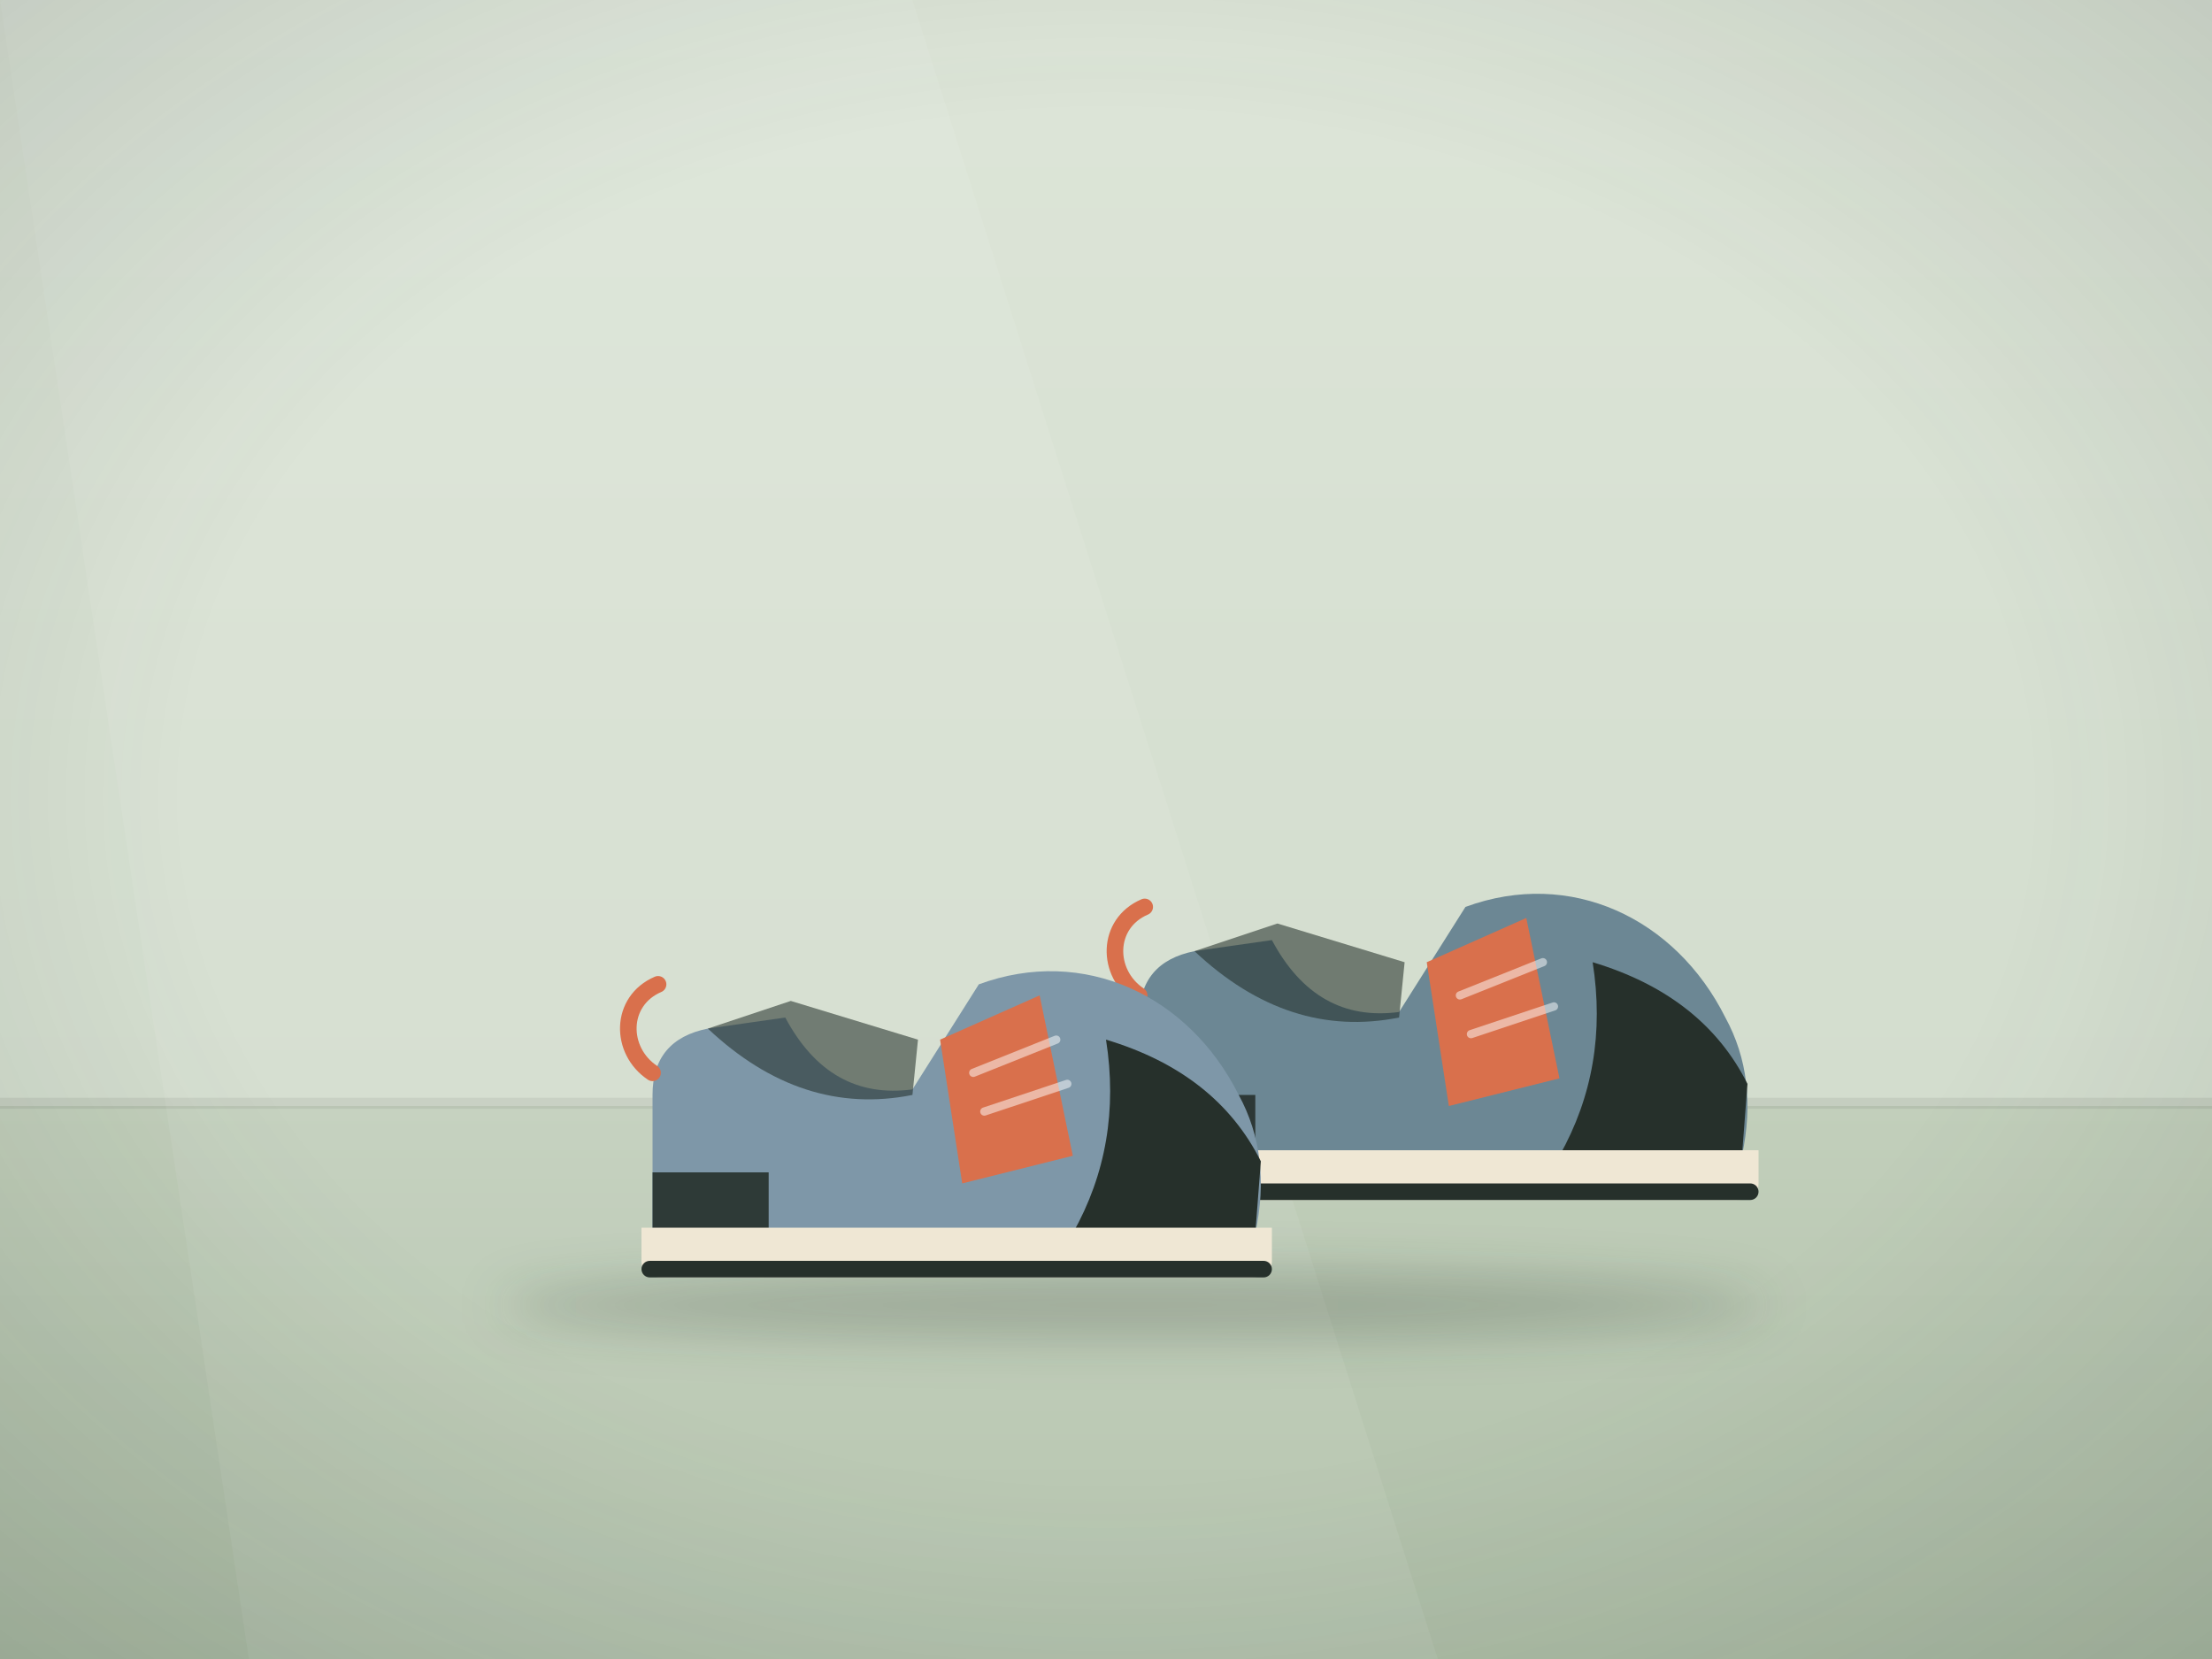
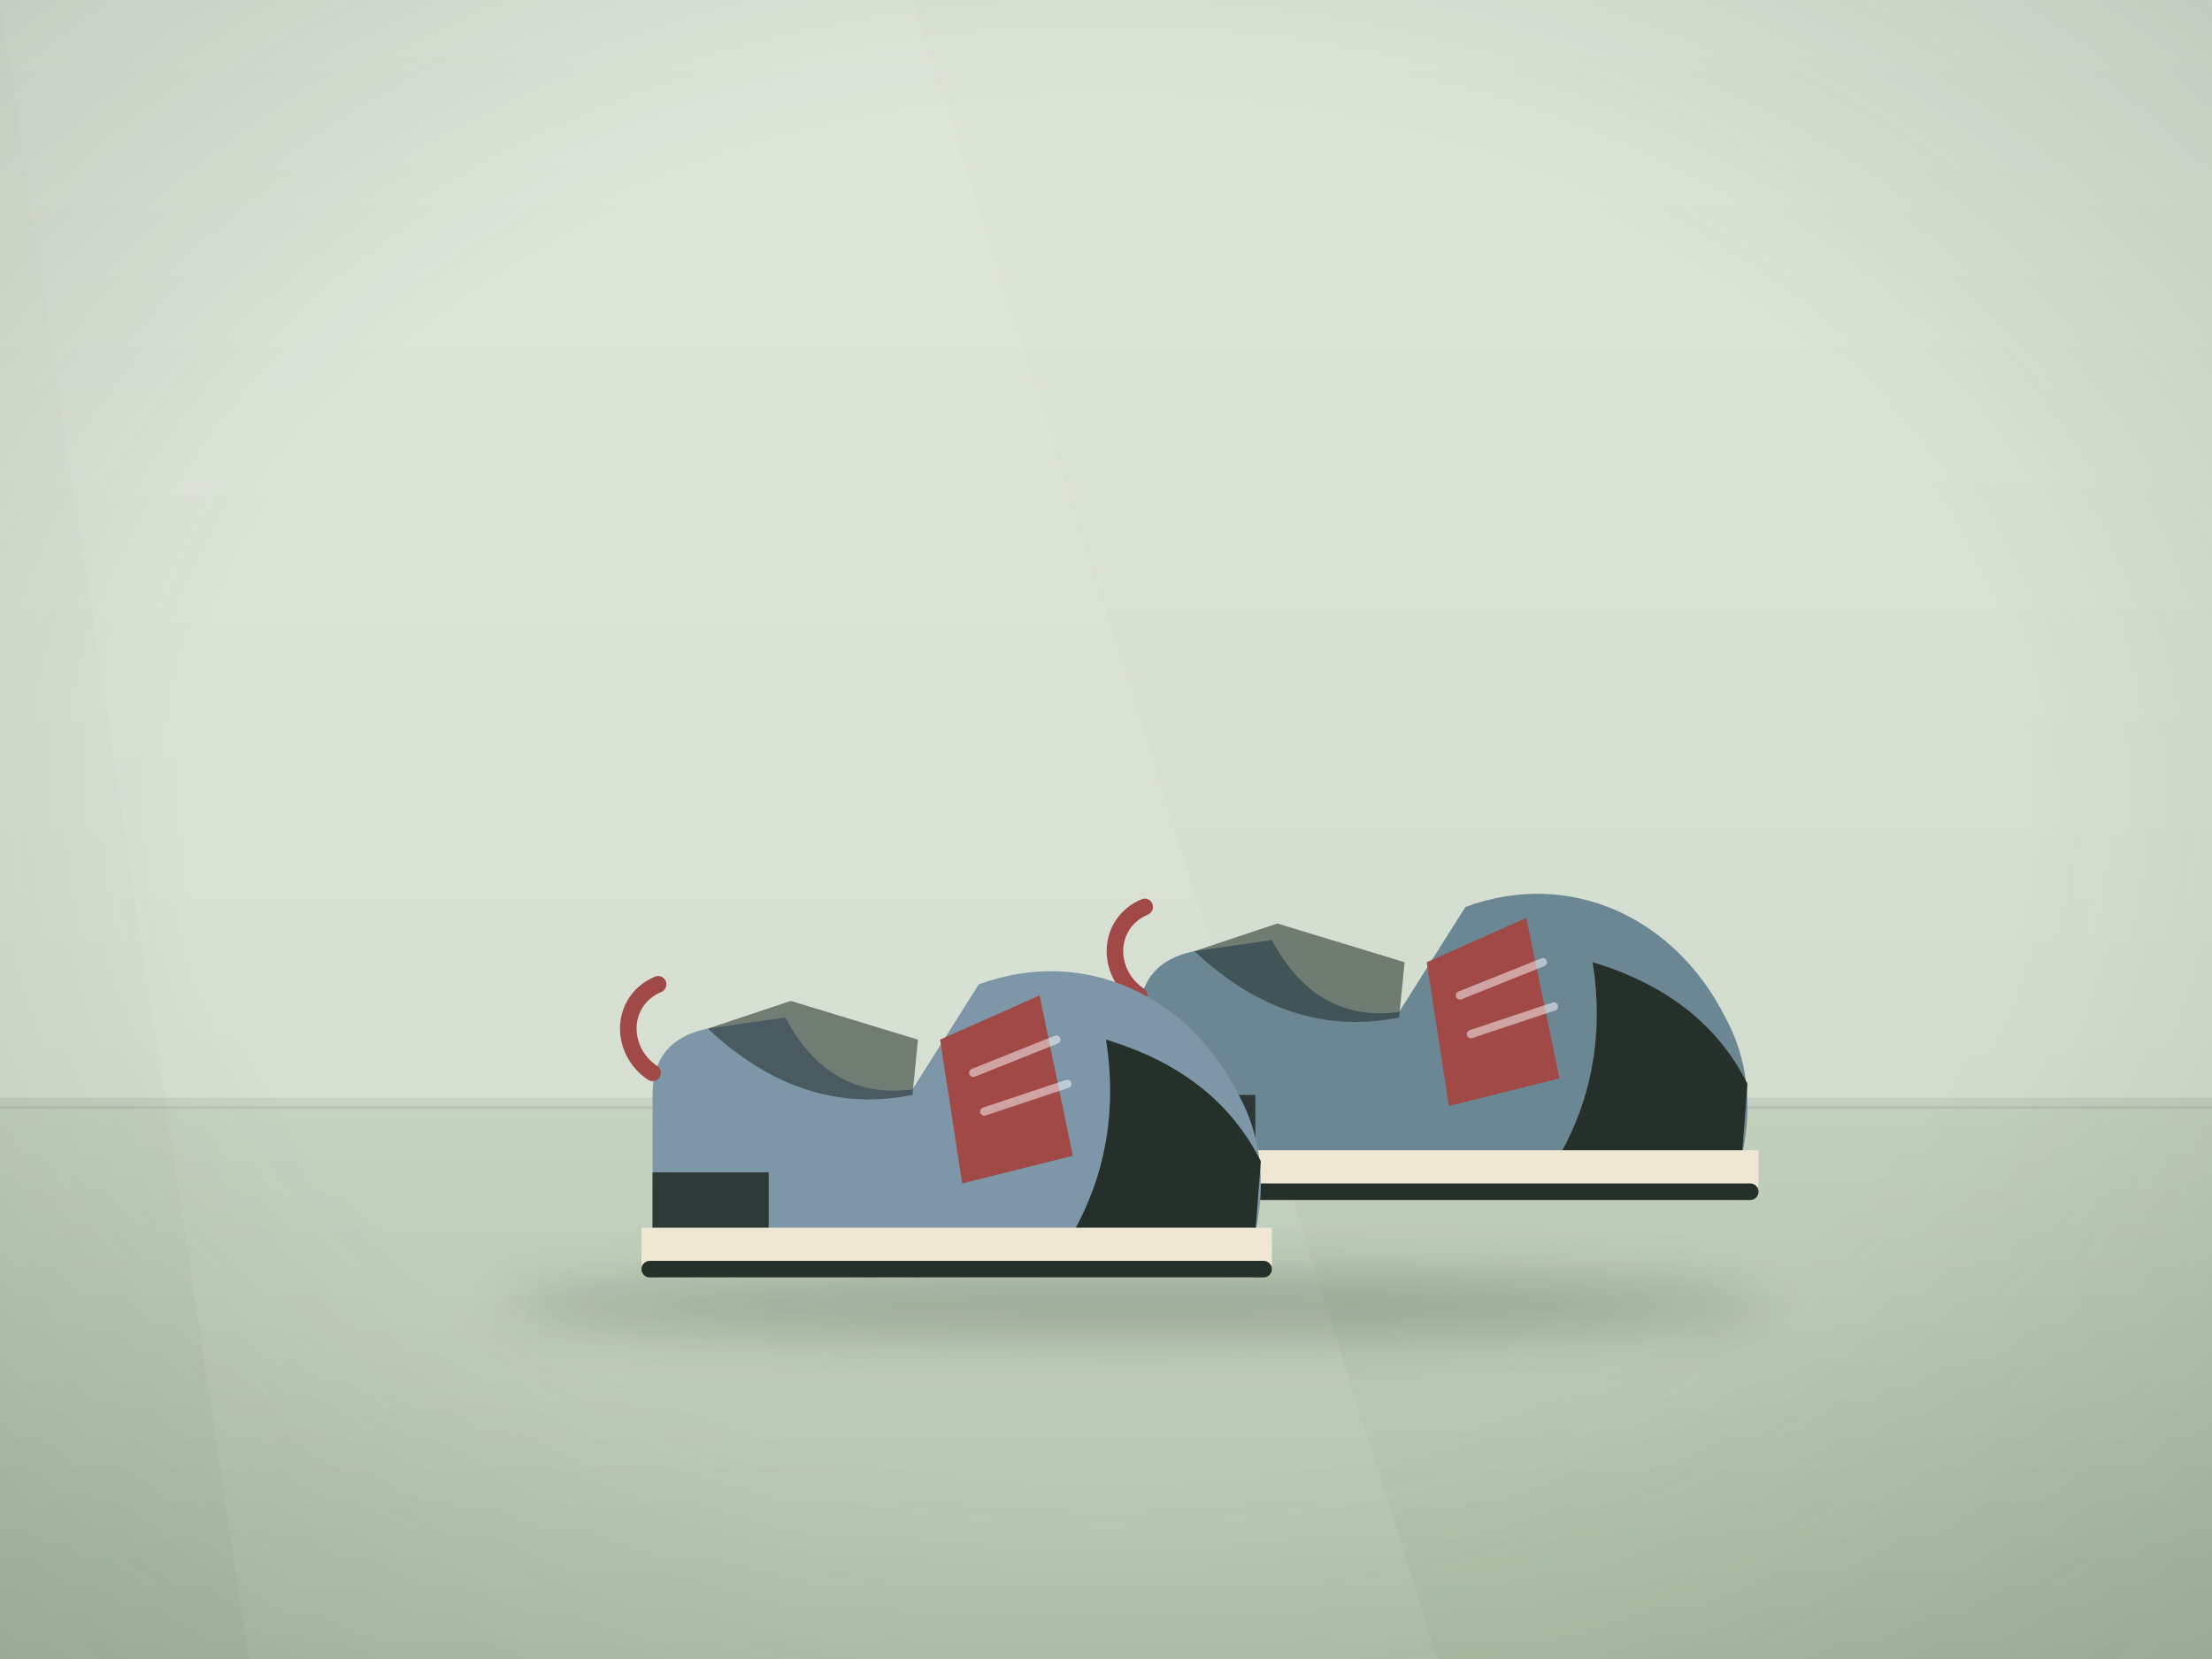
<svg xmlns="http://www.w3.org/2000/svg" viewBox="0 0 800 600" preserveAspectRatio="xMidYMid slice">
  <defs>
    <linearGradient id="wall" x1="0" y1="0" x2="0" y2="1">
      <stop offset="0" stop-color="#DDE5D8" />
      <stop offset="1" stop-color="#CED9C9" />
    </linearGradient>
    <linearGradient id="floor" x1="0" y1="0" x2="0" y2="1">
      <stop offset="0" stop-color="#C2CFBB" />
      <stop offset="1" stop-color="#AFBFA8" />
    </linearGradient>
    <radialGradient id="vig" cx="50%" cy="48%" r="75%">
      <stop offset=".55" stop-color="#1E2A24" stop-opacity="0" />
      <stop offset="1" stop-color="#1E2A24" stop-opacity=".16" />
    </radialGradient>
    <filter id="blur" x="-30%" y="-80%" width="160%" height="260%">
      <feGaussianBlur stdDeviation="9" />
    </filter>
  </defs>
  <rect x="0" y="0" width="800" height="600" rx="0" fill="url(#wall)" />
  <rect x="0" y="400" width="800" height="200" rx="0" fill="url(#floor)" />
  <rect x="0" y="397" width="800" height="4" rx="0" fill="#000" opacity=".07" />
  <path d="M0 0 L330 0 L520 600 L90 600 Z" fill="#FFFDF8" opacity=".07" />
  <ellipse cx="410" cy="472" rx="230" ry="12" fill="#1E2A24" opacity="0.22" filter="url(#blur)" />
  <g transform="translate(112 -24)">
    <path d="M300 442 L300 392 Q300 372 320 368 L348 364 Q364 394 394 390 L418 352 C456 338 494 356 512 392 Q524 414 518 442 Z" fill="#6C8794" />
    <path d="M320 368 Q354 400 394 392 L396 372 L350 358 Z" fill="#1E2A24" opacity=".55" />
    <path d="M464 372 Q504 384 520 416 L518 442 L452 442 Q470 410 464 372 Z" fill="#26302B" />
    <path d="M300 420 L342 420 L342 442 L300 442 Z" fill="#26302B" opacity=".9" />
-     <path d="M404 372 L440 356 L452 414 L412 424 Z" fill="#D9704C" />
+     <path d="M404 372 L440 356 L452 414 L412 424 Z" fill="#A14947" />
    <line x1="416" y1="384" x2="446" y2="372" stroke="#FFFFFF" stroke-width="3" stroke-linecap="round" opacity=".5" />
    <line x1="420" y1="398" x2="450" y2="388" stroke="#FFFFFF" stroke-width="3" stroke-linecap="round" opacity=".5" />
-     <path d="M300 384 C 288 376 288 358 302 352" fill="none" stroke="#D9704C" stroke-width="6" stroke-linecap="round" stroke-linejoin="round" />
+     <path d="M300 384 C 288 376 288 358 302 352" fill="none" stroke="#A14947" stroke-width="6" stroke-linecap="round" stroke-linejoin="round" />
    <path d="M296 440 L524 440 L524 452 Q524 458 516 458 L304 458 Q296 458 296 452 Z" fill="#EFE7D4" />
    <rect x="296" y="452" width="228" height="6" rx="3" fill="#26302B" />
  </g>
  <g transform="translate(-64 4)">
    <path d="M300 442 L300 392 Q300 372 320 368 L348 364 Q364 394 394 390 L418 352 C456 338 494 356 512 392 Q524 414 518 442 Z" fill="#7E97A8" />
    <path d="M320 368 Q354 400 394 392 L396 372 L350 358 Z" fill="#1E2A24" opacity=".55" />
    <path d="M464 372 Q504 384 520 416 L518 442 L452 442 Q470 410 464 372 Z" fill="#26302B" />
    <path d="M300 420 L342 420 L342 442 L300 442 Z" fill="#26302B" opacity=".9" />
-     <path d="M404 372 L440 356 L452 414 L412 424 Z" fill="#D9704C" />
+     <path d="M404 372 L440 356 L452 414 L412 424 Z" fill="#A14947" />
    <line x1="416" y1="384" x2="446" y2="372" stroke="#FFFFFF" stroke-width="3" stroke-linecap="round" opacity=".5" />
    <line x1="420" y1="398" x2="450" y2="388" stroke="#FFFFFF" stroke-width="3" stroke-linecap="round" opacity=".5" />
-     <path d="M300 384 C 288 376 288 358 302 352" fill="none" stroke="#D9704C" stroke-width="6" stroke-linecap="round" stroke-linejoin="round" />
+     <path d="M300 384 C 288 376 288 358 302 352" fill="none" stroke="#A14947" stroke-width="6" stroke-linecap="round" stroke-linejoin="round" />
    <path d="M296 440 L524 440 L524 452 Q524 458 516 458 L304 458 Q296 458 296 452 Z" fill="#EFE7D4" />
    <rect x="296" y="452" width="228" height="6" rx="3" fill="#26302B" />
  </g>
  <rect x="0" y="0" width="800" height="600" rx="0" fill="url(#vig)" />
</svg>
